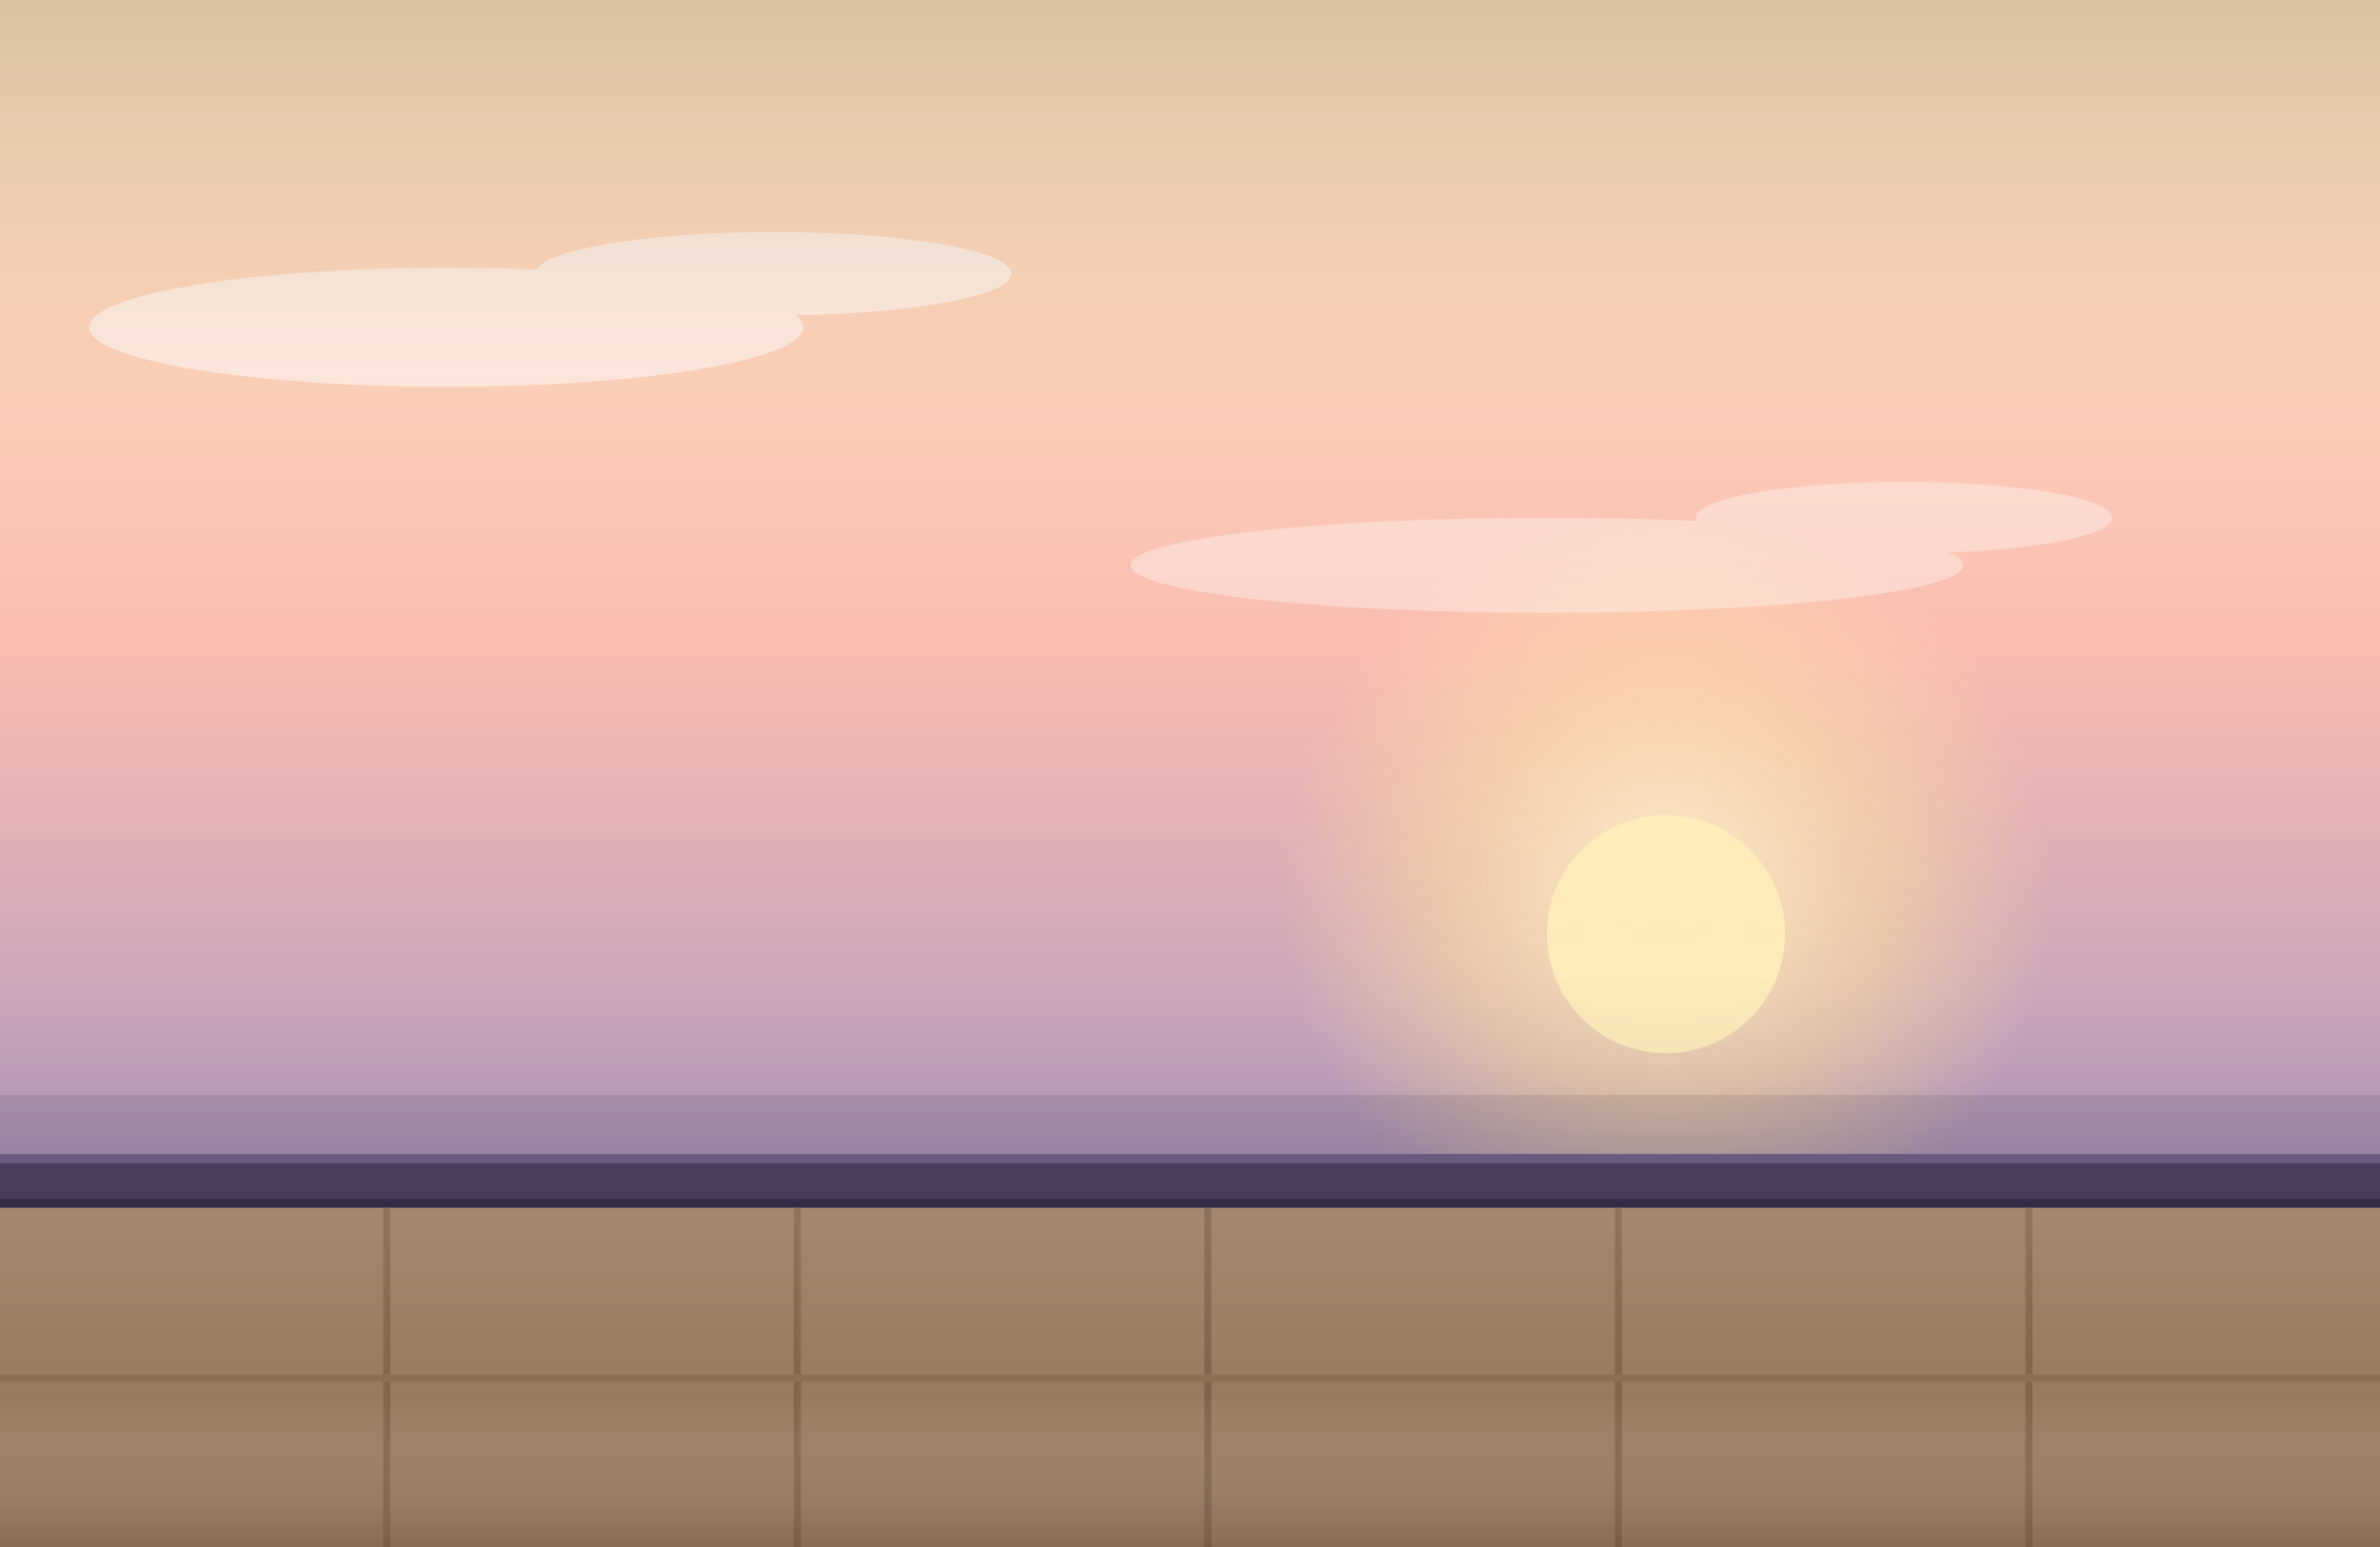
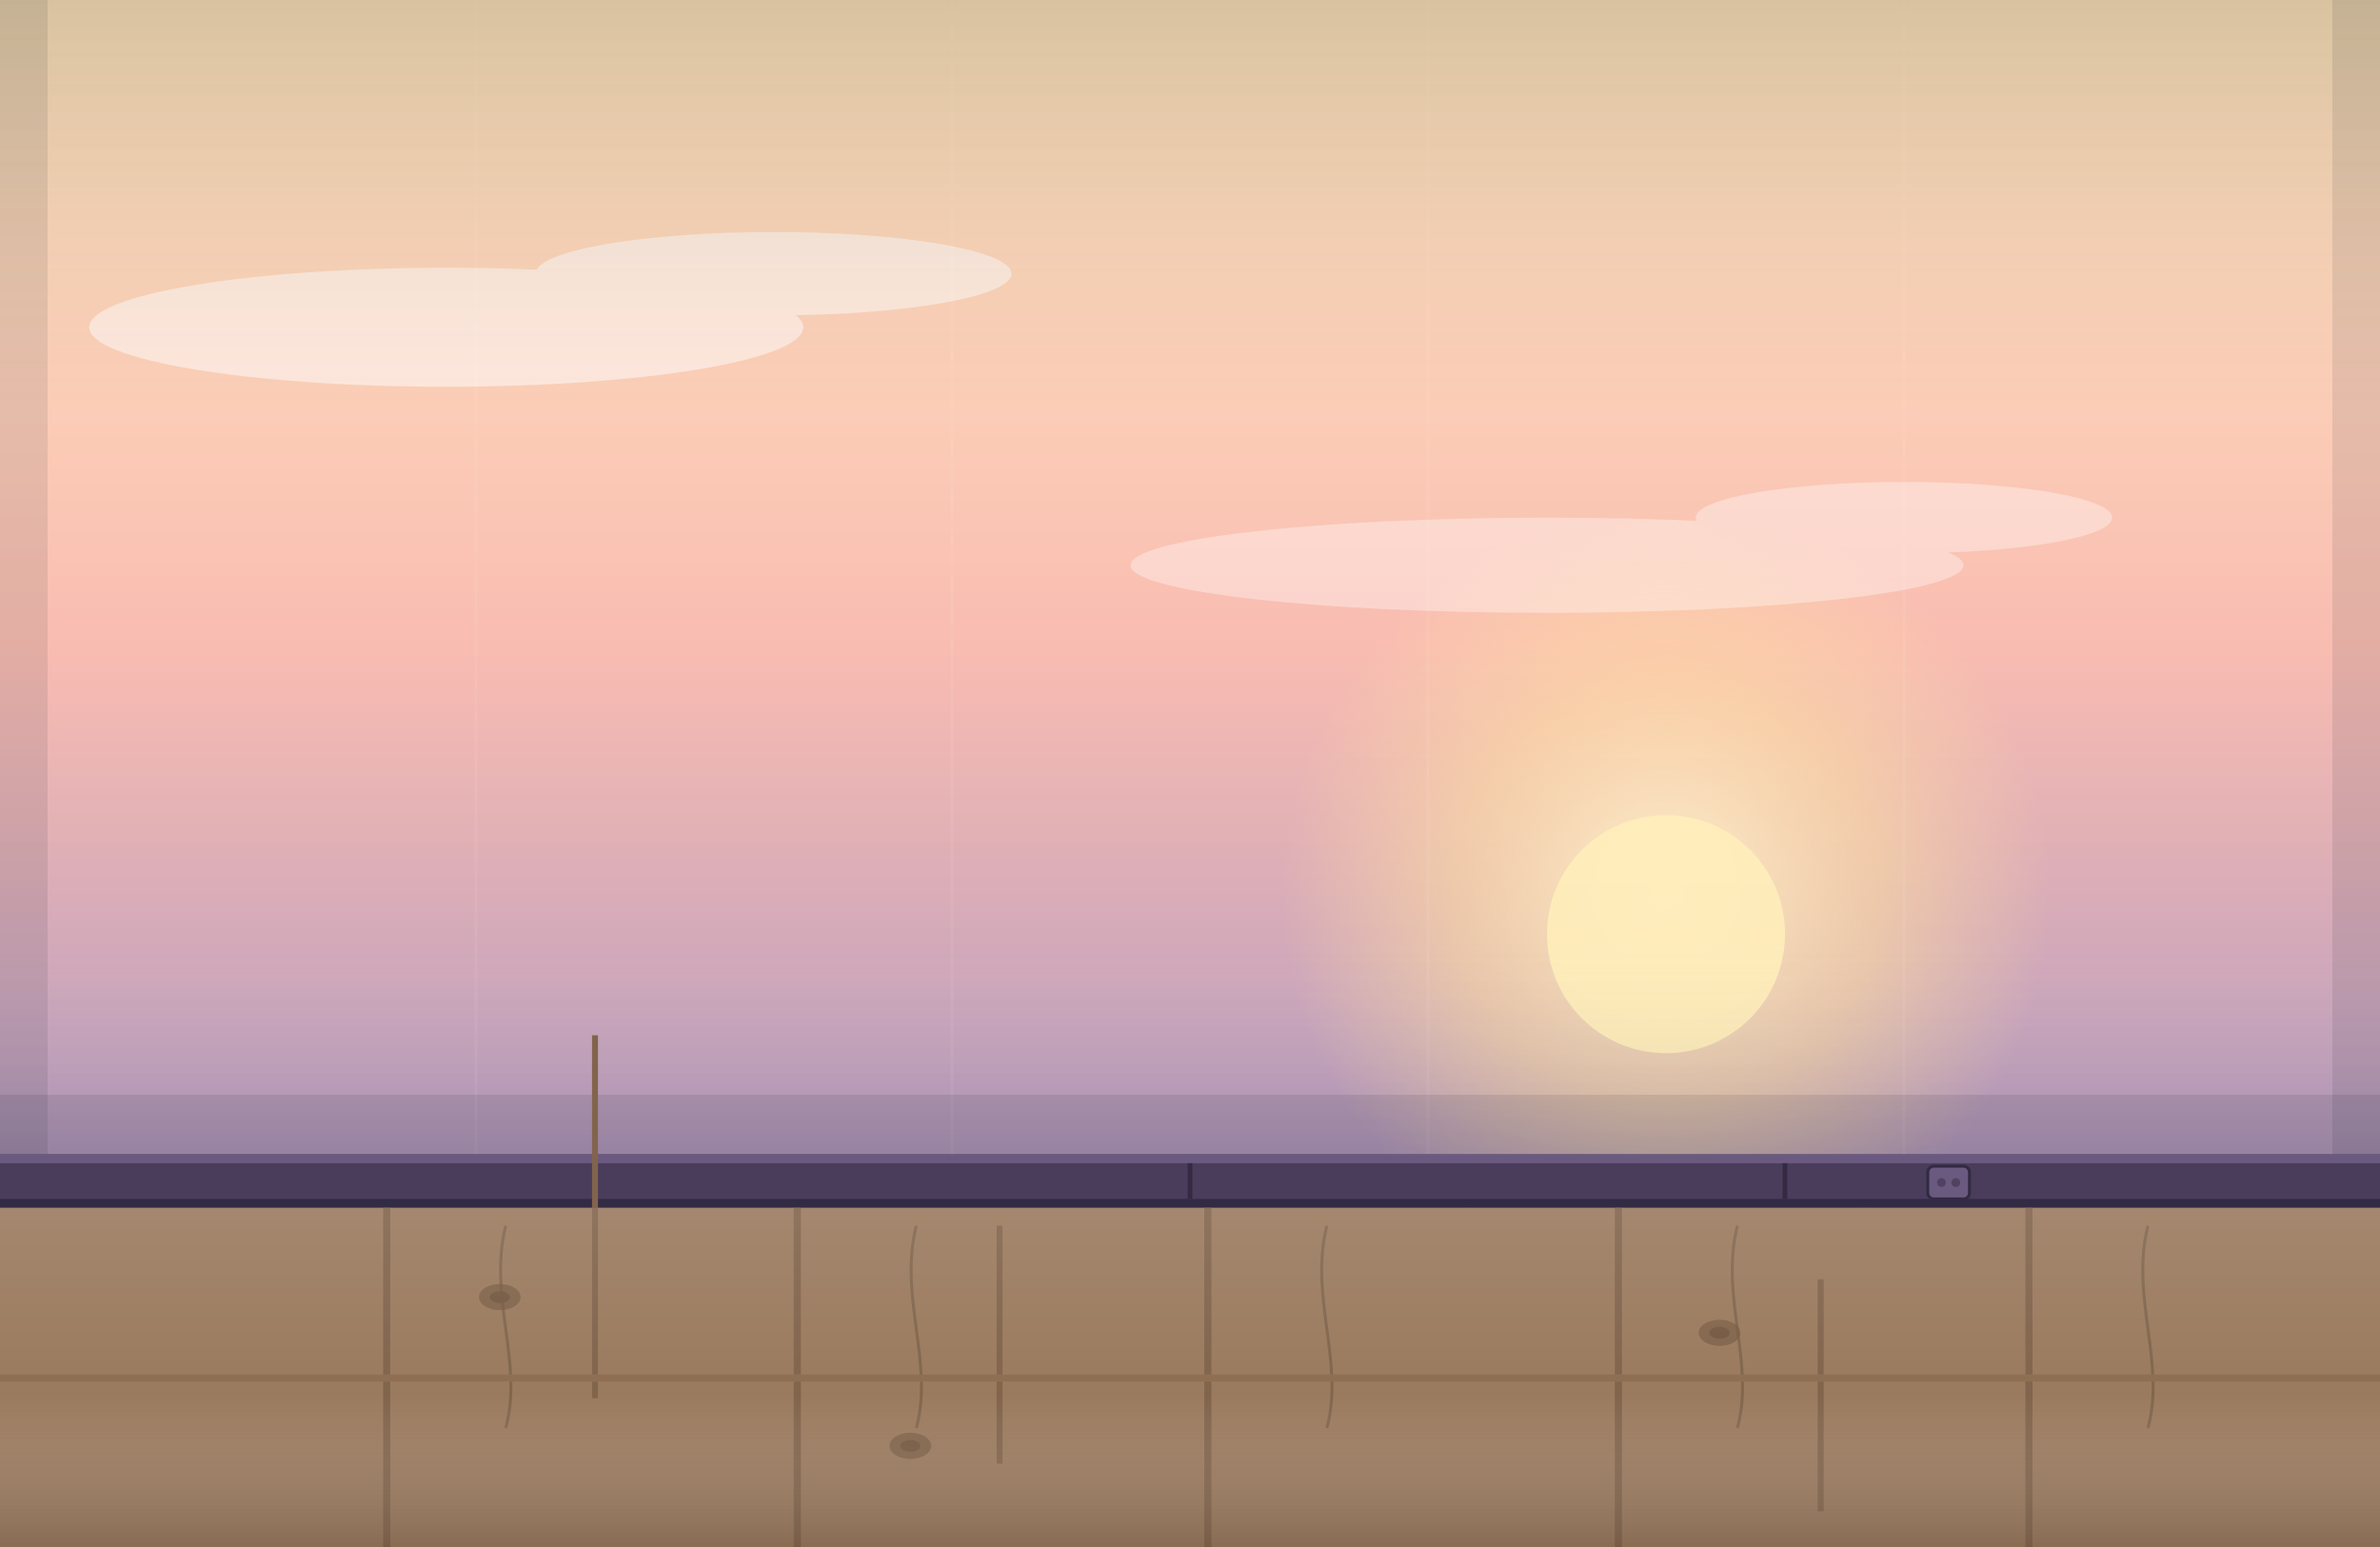
<svg xmlns="http://www.w3.org/2000/svg" viewBox="0 0 800 520" preserveAspectRatio="xMidYMid slice">
  <style>
    .st { animation: twinkle 2.6s ease-in-out infinite; }
    @keyframes twinkle { 0%, 100% { opacity: 0.25; } 50% { opacity: 1; } }
    .rain { animation: fall 1.6s linear infinite; }
    @keyframes fall { 0% { transform: translateY(-140px); } 100% { transform: translateY(0); } }
    .pt { animation: petal 8s linear infinite; }
    .pt.p2 { animation-duration: 10s; animation-delay: 2.6s; }
    .pt.p3 { animation-duration: 9s; animation-delay: 5s; }
    @keyframes petal { 0% { transform: translate(0, -20px) rotate(0deg); opacity: 0; } 12% { opacity: 1; } 88% { opacity: 1; } 100% { transform: translate(-60px, 420px) rotate(300deg); opacity: 0; } }
    .mist1 { animation: mbreath 9s ease-in-out infinite alternate; }
    .mist2 { animation: mbreath 12s ease-in-out infinite alternate; animation-delay: 2s; }
    @keyframes mbreath { 0% { opacity: 0.5; } 100% { opacity: 0.85; } }
  </style>
  <defs>
    <linearGradient id="wp" x1="0" y1="0" x2="0" y2="1">
      <stop offset="0" stop-color="#ffe3b8" />
      <stop offset="0.55" stop-color="#f9b9ad" />
      <stop offset="1" stop-color="#b49ac0" />
    </linearGradient>
    <radialGradient id="sun" cx="0.5" cy="0.5" r="0.5">
      <stop offset="0" stop-color="#fff3cf" stop-opacity="0.95" />
      <stop offset="0.55" stop-color="#ffdf9e" stop-opacity="0.55" />
      <stop offset="1" stop-color="#ffdf9e" stop-opacity="0" />
    </radialGradient>
    <linearGradient id="wallGlow" x1="0" y1="0" x2="0" y2="1">
      <stop offset="0" stop-color="#0a1420" stop-opacity="0.16" />
      <stop offset="0.35" stop-color="#ffffff" stop-opacity="0.07" />
      <stop offset="0.8" stop-color="#ffffff" stop-opacity="0.02" />
      <stop offset="1" stop-color="#0a1420" stop-opacity="0.12" />
    </linearGradient>
    <linearGradient id="floorShade" x1="0" y1="0" x2="0" y2="1">
      <stop offset="0" stop-color="#ffffff" stop-opacity="0.1" />
      <stop offset="0.55" stop-color="#ffffff" stop-opacity="0" />
      <stop offset="1" stop-color="#5e4838" stop-opacity="0.3" />
    </linearGradient>
  </defs>
  <rect width="800" height="395" fill="url(#wp)" />
  <circle cx="560" cy="300" r="130" fill="url(#sun)" />
  <circle cx="560" cy="314" r="40" fill="#ffedb8" opacity="0.92" />
  <g fill="#ffffff" opacity="0.5">
    <ellipse cx="150" cy="110" rx="120" ry="20" />
    <ellipse cx="260" cy="92" rx="80" ry="14" />
  </g>
  <g fill="#ffffff" opacity="0.35">
    <ellipse cx="520" cy="190" rx="140" ry="16" />
    <ellipse cx="640" cy="174" rx="70" ry="12" />
  </g>
+   <line x1="160" y1="0" x2="160" y2="388" stroke="#ffffff" stroke-width="1" opacity="0.06" />
+   <line x1="320" y1="0" x2="320" y2="388" stroke="#ffffff" stroke-width="1" opacity="0.06" />
+   <line x1="480" y1="0" x2="480" y2="388" stroke="#ffffff" stroke-width="1" opacity="0.06" />
+   <line x1="640" y1="0" x2="640" y2="388" stroke="#ffffff" stroke-width="1" opacity="0.06" />
+   <rect width="16" height="388" fill="#0a1420" opacity="0.10" />
+   <rect x="784" width="16" height="388" fill="#0a1420" opacity="0.10" />
  <rect width="800" height="395" fill="url(#wallGlow)" />
  <rect y="368" width="800" height="20" fill="#0a1420" opacity="0.10" />
  <rect y="388" width="800" height="18" fill="#4a3d5c" />
  <rect y="388" width="800" height="3" fill="#6b5a80" />
+   <line x1="200" y1="391" x2="200" y2="403" stroke="#332a44" stroke-width="1.6" />
+   <line x1="400" y1="391" x2="400" y2="403" stroke="#332a44" stroke-width="1.6" />
+   <line x1="600" y1="391" x2="600" y2="403" stroke="#332a44" stroke-width="1.6" />
  <rect y="403" width="800" height="3" fill="#332a44" />
+   <g>
+     <rect x="648" y="392" width="14" height="11" rx="2" fill="#6b5a80" stroke="#332a44" stroke-width="1" />
+     <circle cx="652.6" cy="397.5" r="1.5" fill="#514360" />
+     <circle cx="657.4" cy="397.5" r="1.5" fill="#514360" />
+   </g>
  <rect y="406" width="800" height="114" fill="#9a7a5e" />
  <g>
    <line x1="130" y1="406" x2="130" y2="520" stroke="#82644c" stroke-width="2.4" />
    <line x1="268" y1="406" x2="268" y2="520" stroke="#82644c" stroke-width="2.4" />
    <line x1="406" y1="406" x2="406" y2="520" stroke="#82644c" stroke-width="2.4" />
    <line x1="544" y1="406" x2="544" y2="520" stroke="#82644c" stroke-width="2.4" />
    <line x1="682" y1="406" x2="682" y2="520" stroke="#82644c" stroke-width="2.4" />
  </g>
+   <g>
+     <line x1="200" y1="470" x2="200" y2="348" stroke="#82644c" stroke-width="2" />
+     <line x1="336" y1="412" x2="336" y2="492" stroke="#82644c" stroke-width="2" />
+     <line x1="612" y1="430" x2="612" y2="508" stroke="#82644c" stroke-width="2" />
+   </g>
+   <g>
+     <path d="M170 412 C164 436 176 458 170 480" stroke="#6e5640" stroke-width="1" fill="none" opacity="0.55" />
+     <path d="M308 412 C302 436 314 458 308 480" stroke="#6e5640" stroke-width="1" fill="none" opacity="0.55" />
+     <path d="M446 412 C440 436 452 458 446 480" stroke="#6e5640" stroke-width="1" fill="none" opacity="0.55" />
+     <path d="M584 412 C578 436 590 458 584 480" stroke="#6e5640" stroke-width="1" fill="none" opacity="0.55" />
+     <path d="M722 412 C716 436 728 458 722 480" stroke="#6e5640" stroke-width="1" fill="none" opacity="0.55" />
+   </g>
+   <g>
+     <ellipse cx="168" cy="436" rx="7" ry="4.4" fill="#71563e" opacity="0.6" />
+     <ellipse cx="168" cy="436" rx="3.4" ry="2" fill="#71563e" opacity="0.8" />
+     <ellipse cx="306" cy="486" rx="7" ry="4.4" fill="#71563e" opacity="0.6" />
+     <ellipse cx="306" cy="486" rx="3.4" ry="2" fill="#71563e" opacity="0.8" />
+     <ellipse cx="578" cy="448" rx="7" ry="4.4" fill="#71563e" opacity="0.6" />
+     <ellipse cx="578" cy="448" rx="3.4" ry="2" fill="#71563e" opacity="0.8" />
+   </g>
  <rect y="462" width="800" height="2.4" fill="#8d6e52" />
  <rect y="406" width="800" height="114" fill="url(#floorShade)" />
</svg>
